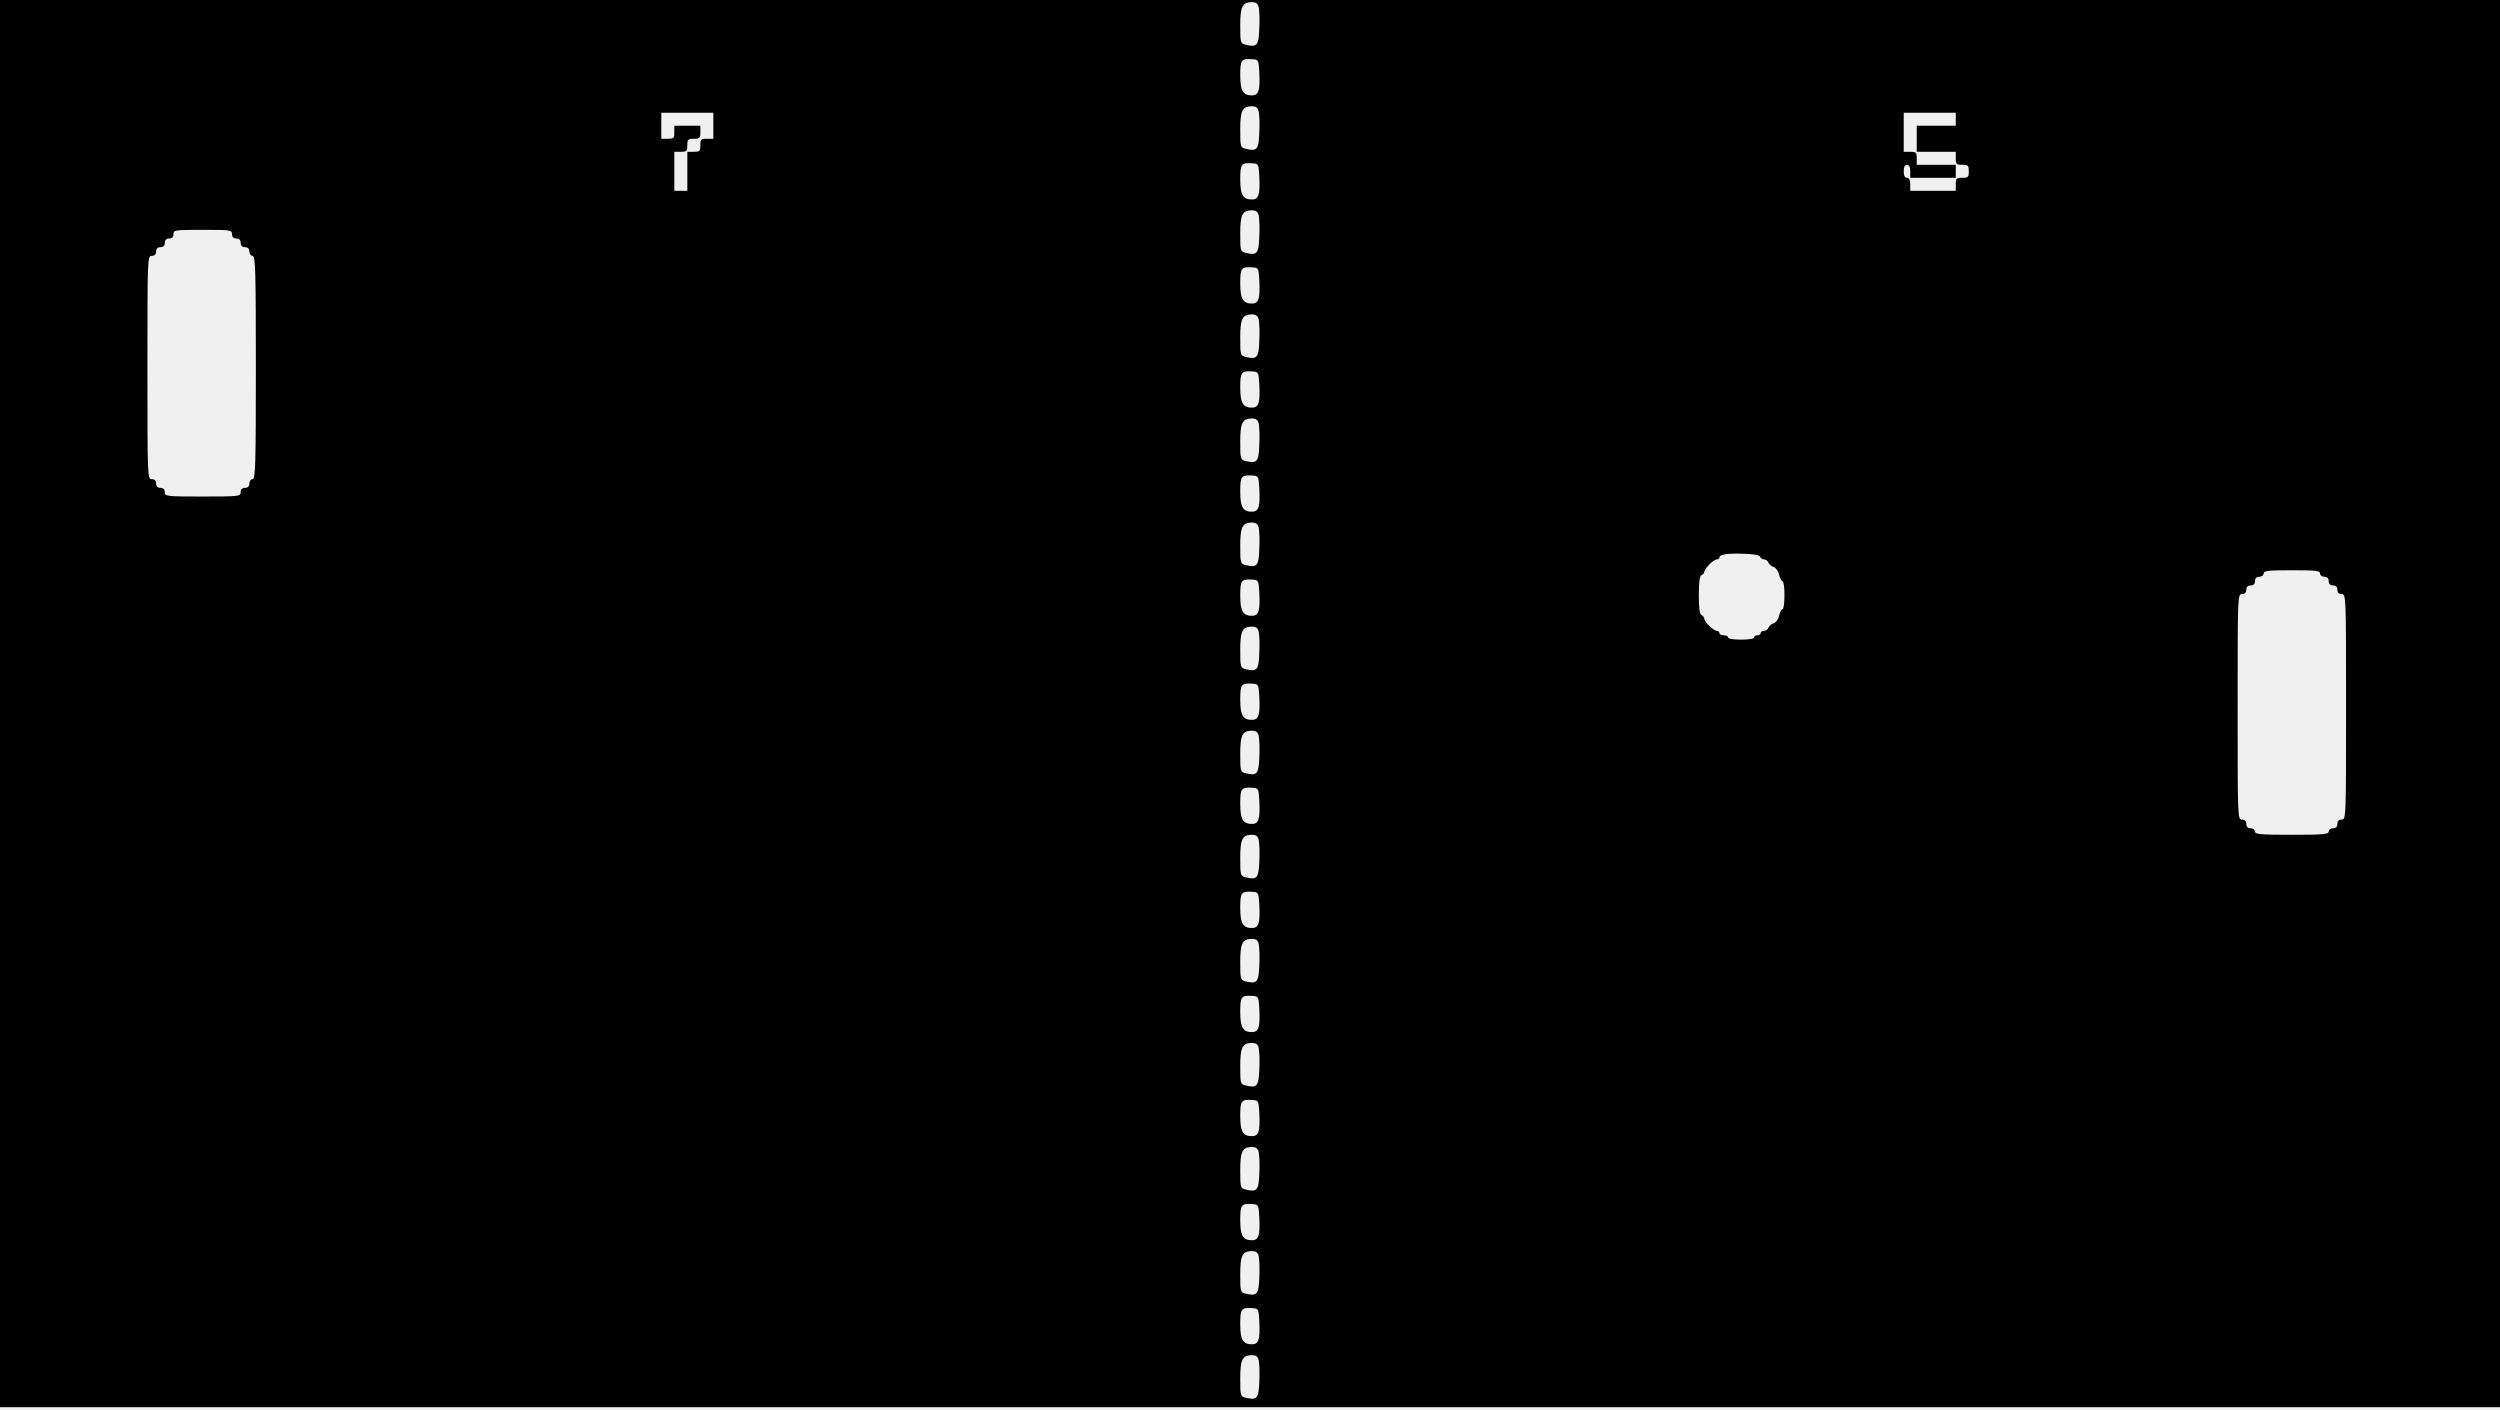
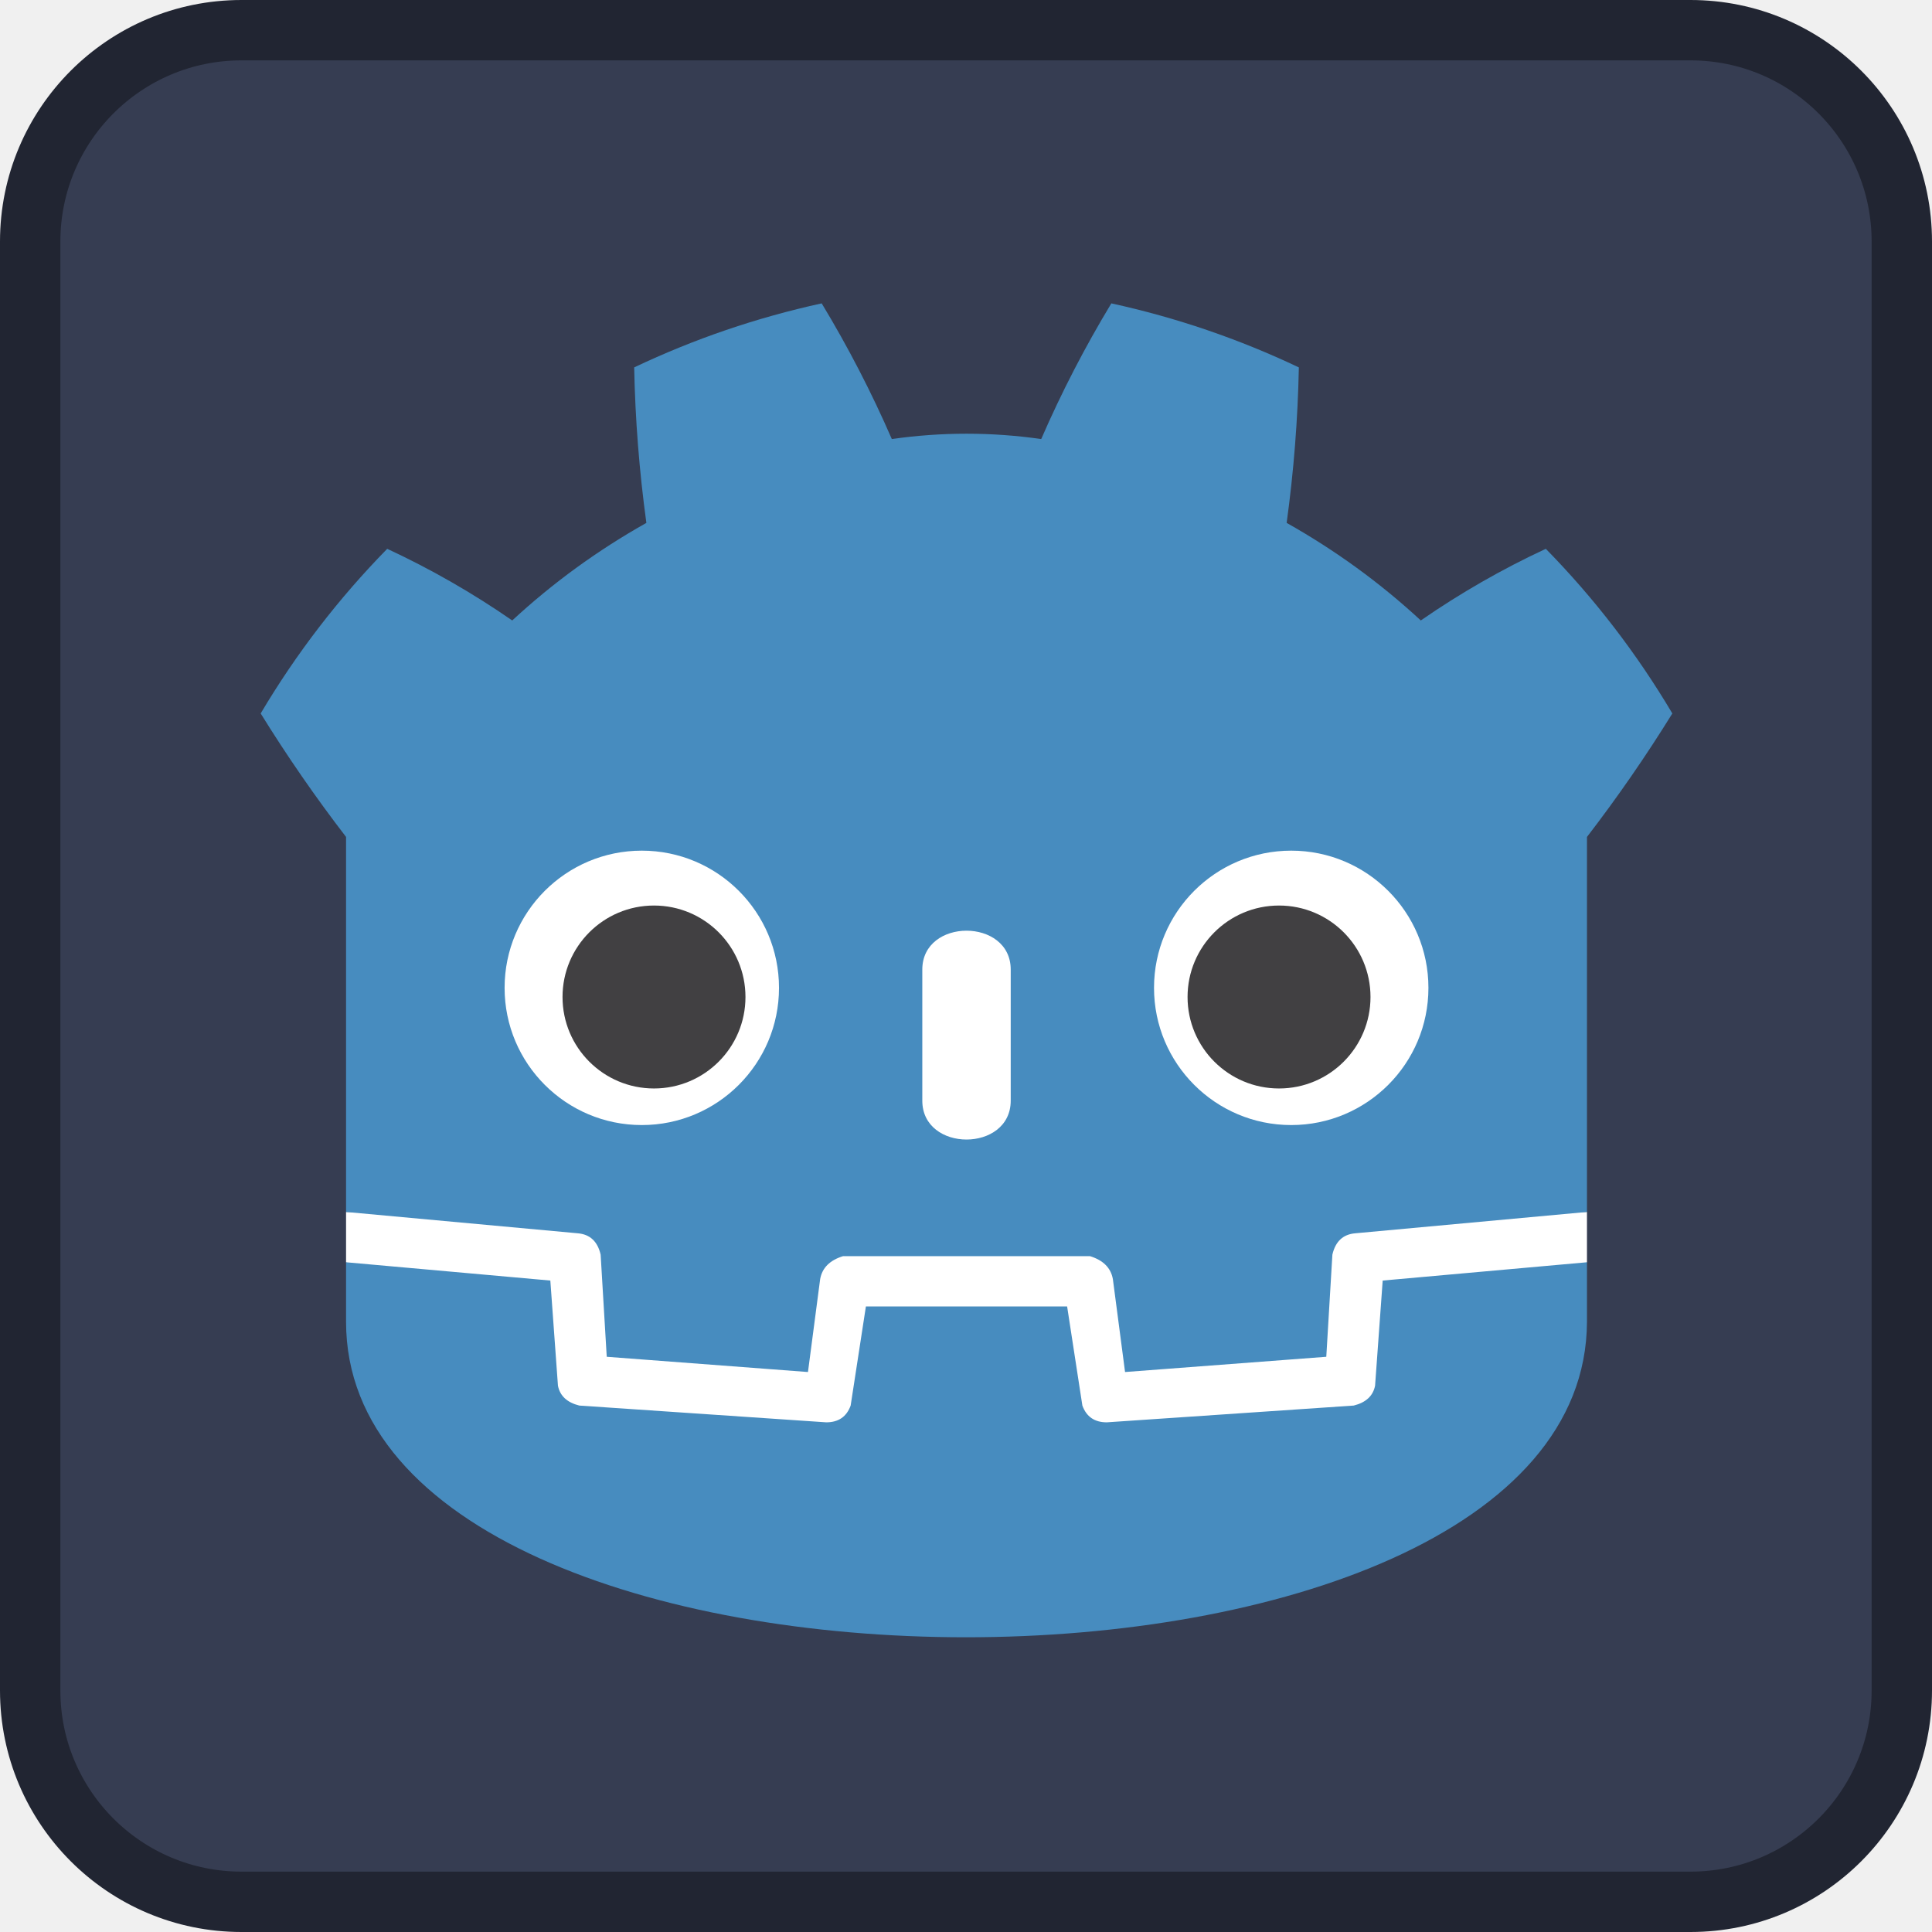
- <svg xmlns="http://www.w3.org/2000/svg" version="1.0" width="1153pt" height="650pt" viewBox="0 0 1153 650" preserveAspectRatio="xMidYMid meet">
-   <g transform="translate(0,650) scale(0.1,-0.1)" fill="#000000" stroke="none">
-     <path d="M0 3255 l0 -3245 5765 0 5765 0 0 3245 0 3245 -5765 0 -5765 0 0 -3245z m5805 3212 c3 -12 5 -56 3 -97 -3 -81 -10 -89 -64 -76 -23 6 -24 10 -24 87 0 88 9 108 52 109 21 0 29 -6 33 -23z m3 -302 c4 -83 -3 -105 -34 -105 -42 0 -54 22 -54 93 0 71 5 77 55 74 29 -2 30 -3 33 -62z m-3 -178 c3 -12 5 -56 3 -97 -3 -81 -10 -89 -64 -76 -23 6 -24 10 -24 87 0 88 9 108 52 109 21 0 29 -6 33 -23z m-2515 -67 l0 -60 -30 0 c-27 0 -30 -3 -30 -30 0 -27 -3 -30 -30 -30 l-30 0 0 -90 0 -90 -30 0 -30 0 0 90 0 90 30 0 c27 0 30 3 30 30 0 27 3 30 30 30 27 0 30 3 30 30 l0 30 -60 0 -60 0 0 -30 c0 -27 -3 -30 -30 -30 l-30 0 0 60 0 60 120 0 120 0 0 -60z m5730 30 l0 -30 -90 0 -90 0 0 -60 0 -60 90 0 90 0 0 -30 c0 -27 3 -30 30 -30 27 0 30 -3 30 -30 0 -27 -3 -30 -30 -30 -27 0 -30 -3 -30 -30 l0 -30 -105 0 -105 0 0 30 c0 20 -5 30 -15 30 -10 0 -15 10 -15 30 0 20 5 30 15 30 10 0 15 -10 15 -30 l0 -30 105 0 105 0 0 30 0 30 -90 0 -90 0 0 30 c0 27 -3 30 -30 30 l-30 0 0 90 0 90 120 0 120 0 0 -30z m-3212 -265 c4 -83 -3 -105 -34 -105 -42 0 -54 22 -54 93 0 71 5 77 55 74 29 -2 30 -3 33 -62z m-3 -178 c3 -12 5 -56 3 -97 -3 -81 -10 -89 -64 -76 -23 6 -24 10 -24 87 0 88 9 108 52 109 21 0 29 -6 33 -23z m-4735 -87 c0 -13 7 -20 20 -20 13 0 20 -7 20 -20 0 -13 7 -20 20 -20 13 0 20 -7 20 -20 0 -11 7 -20 15 -20 13 0 15 -64 15 -515 0 -451 -2 -515 -15 -515 -8 0 -15 -9 -15 -20 0 -13 -7 -20 -20 -20 -13 0 -20 -7 -20 -20 0 -19 -7 -20 -175 -20 -168 0 -175 1 -175 20 0 13 -7 20 -20 20 -13 0 -20 7 -20 20 0 13 -7 20 -20 20 -20 0 -20 7 -20 515 0 508 0 515 20 515 13 0 20 7 20 20 0 13 7 20 20 20 13 0 20 7 20 20 0 13 7 20 20 20 13 0 20 7 20 20 0 19 7 20 135 20 128 0 135 -1 135 -20z m4738 -215 c4 -83 -3 -105 -34 -105 -42 0 -54 22 -54 93 0 71 5 77 55 74 29 -2 30 -3 33 -62z m-3 -178 c3 -12 5 -56 3 -97 -3 -81 -10 -89 -64 -76 -23 6 -24 10 -24 87 0 88 9 108 52 109 21 0 29 -6 33 -23z m3 -302 c4 -83 -3 -105 -34 -105 -42 0 -54 22 -54 93 0 71 5 77 55 74 29 -2 30 -3 33 -62z m-3 -178 c3 -12 5 -56 3 -97 -3 -81 -10 -89 -64 -76 -23 6 -24 10 -24 87 0 88 9 108 52 109 21 0 29 -6 33 -23z m3 -302 c4 -83 -3 -105 -34 -105 -42 0 -54 22 -54 93 0 71 5 77 55 74 29 -2 30 -3 33 -62z m-3 -178 c3 -12 5 -56 3 -97 -3 -81 -10 -89 -64 -76 -23 6 -24 10 -24 87 0 88 9 108 52 109 21 0 29 -6 33 -23z m2313 -135 c2 -7 10 -12 18 -12 8 0 17 -7 20 -15 3 -8 14 -17 24 -20 10 -3 22 -19 25 -35 4 -17 11 -30 16 -30 5 0 9 -29 9 -65 0 -36 -4 -65 -9 -65 -5 0 -12 -13 -16 -30 -3 -16 -15 -32 -25 -35 -10 -3 -21 -12 -24 -20 -3 -8 -12 -15 -21 -15 -8 0 -15 -4 -15 -10 0 -5 -7 -10 -15 -10 -8 0 -15 -4 -15 -10 0 -6 -27 -10 -60 -10 -33 0 -60 4 -60 10 0 6 -9 10 -20 10 -11 0 -20 5 -20 10 0 6 -5 10 -11 10 -15 0 -59 42 -59 57 0 6 -6 13 -12 16 -9 2 -13 30 -13 92 0 62 4 90 13 93 6 2 12 8 12 14 0 15 43 58 58 58 6 0 12 4 12 9 0 14 37 20 114 17 44 -1 71 -6 74 -14z m2582 -77 c0 -8 9 -15 20 -15 13 0 20 -7 20 -20 0 -13 7 -20 20 -20 13 0 20 -7 20 -20 0 -13 7 -20 20 -20 20 0 20 -7 20 -520 0 -513 0 -520 -20 -520 -13 0 -20 -7 -20 -20 0 -13 -7 -20 -20 -20 -11 0 -20 -7 -20 -15 0 -13 -26 -15 -170 -15 -144 0 -170 2 -170 15 0 8 -9 15 -20 15 -13 0 -20 7 -20 20 0 13 -7 20 -20 20 -20 0 -20 7 -20 520 0 513 0 520 20 520 13 0 20 7 20 20 0 13 7 20 20 20 13 0 20 7 20 20 0 13 7 20 20 20 11 0 20 7 20 15 0 13 21 15 130 15 109 0 130 -2 130 -15z m-4892 -90 c4 -83 -3 -105 -34 -105 -42 0 -54 22 -54 93 0 71 5 77 55 74 29 -2 30 -3 33 -62z m-3 -178 c3 -12 5 -56 3 -97 -3 -81 -10 -89 -64 -76 -23 6 -24 10 -24 87 0 88 9 108 52 109 21 0 29 -6 33 -23z m3 -302 c4 -83 -3 -105 -34 -105 -42 0 -54 22 -54 93 0 71 5 77 55 74 29 -2 30 -3 33 -62z m-3 -178 c3 -12 5 -56 3 -97 -3 -81 -10 -89 -64 -76 -23 6 -24 10 -24 87 0 88 9 108 52 109 21 0 29 -6 33 -23z m3 -302 c4 -83 -3 -105 -34 -105 -42 0 -54 22 -54 93 0 71 5 77 55 74 29 -2 30 -3 33 -62z m-3 -178 c3 -12 5 -56 3 -97 -3 -81 -10 -89 -64 -76 -23 6 -24 10 -24 87 0 88 9 108 52 109 21 0 29 -6 33 -23z m3 -302 c4 -83 -3 -105 -34 -105 -42 0 -54 22 -54 93 0 71 5 77 55 74 29 -2 30 -3 33 -62z m-3 -178 c3 -12 5 -56 3 -97 -3 -81 -10 -89 -64 -76 -23 6 -24 10 -24 87 0 88 9 108 52 109 21 0 29 -6 33 -23z m3 -302 c4 -83 -3 -105 -34 -105 -42 0 -54 22 -54 93 0 71 5 77 55 74 29 -2 30 -3 33 -62z m-3 -178 c3 -12 5 -56 3 -97 -3 -81 -10 -89 -64 -76 -23 6 -24 10 -24 87 0 88 9 108 52 109 21 0 29 -6 33 -23z m3 -302 c4 -83 -3 -105 -34 -105 -42 0 -54 22 -54 93 0 71 5 77 55 74 29 -2 30 -3 33 -62z m-3 -178 c3 -12 5 -56 3 -97 -3 -81 -10 -89 -64 -76 -23 6 -24 10 -24 87 0 88 9 108 52 109 21 0 29 -6 33 -23z m3 -302 c4 -83 -3 -105 -34 -105 -42 0 -54 22 -54 93 0 71 5 77 55 74 29 -2 30 -3 33 -62z m-3 -178 c3 -12 5 -56 3 -97 -3 -81 -10 -89 -64 -76 -23 6 -24 10 -24 87 0 88 9 108 52 109 21 0 29 -6 33 -23z m3 -302 c4 -83 -3 -105 -34 -105 -42 0 -54 22 -54 93 0 71 5 77 55 74 29 -2 30 -3 33 -62z m-3 -178 c3 -12 5 -56 3 -97 -3 -81 -10 -89 -64 -76 -23 6 -24 10 -24 87 0 88 9 108 52 109 21 0 29 -6 33 -23z" />
+ <svg xmlns="http://www.w3.org/2000/svg" width="128" height="128">
+   <rect width="124" height="124" x="2" y="2" fill="#363d52" stroke="#212532" stroke-width="4" rx="14" />
+   <g fill="#fff" transform="translate(12.322 12.322)scale(.101)">
+     <path d="M105 673v33q407 354 814 0v-33z" />
+     <path fill="#478cbf" d="m105 673 152 14q12 1 15 14l4 67 132 10 8-61q2-11 15-15h162q13 4 15 15l8 61 132-10 4-67q3-13 15-14l152-14V427q30-39 56-81-35-59-83-108-43 20-82 47-40-37-88-64 7-51 8-102-59-28-123-42-26 43-46 89-49-7-98 0-20-46-46-89-64 14-123 42 1 51 8 102-48 27-88 64-39-27-82-47-48 49-83 108 26 42 56 81zm0 33v39c0 276 813 276 814 0v-39l-134 12-5 69q-2 10-14 13l-162 11q-12 0-16-11l-10-65H446l-10 65q-4 11-16 11l-162-11q-12-3-14-13l-5-69z" />
+     <path d="M483 600c0 34 58 34 58 0v-86c0-34-58-34-58 0z" />
+     <circle cx="725" cy="526" r="90" />
+     <circle cx="299" cy="526" r="90" />
+   </g>
+   <g fill="#414042" transform="translate(12.322 12.322)scale(.101)">
+     <circle cx="307" cy="532" r="60" />
+     <circle cx="717" cy="532" r="60" />
  </g>
</svg>
